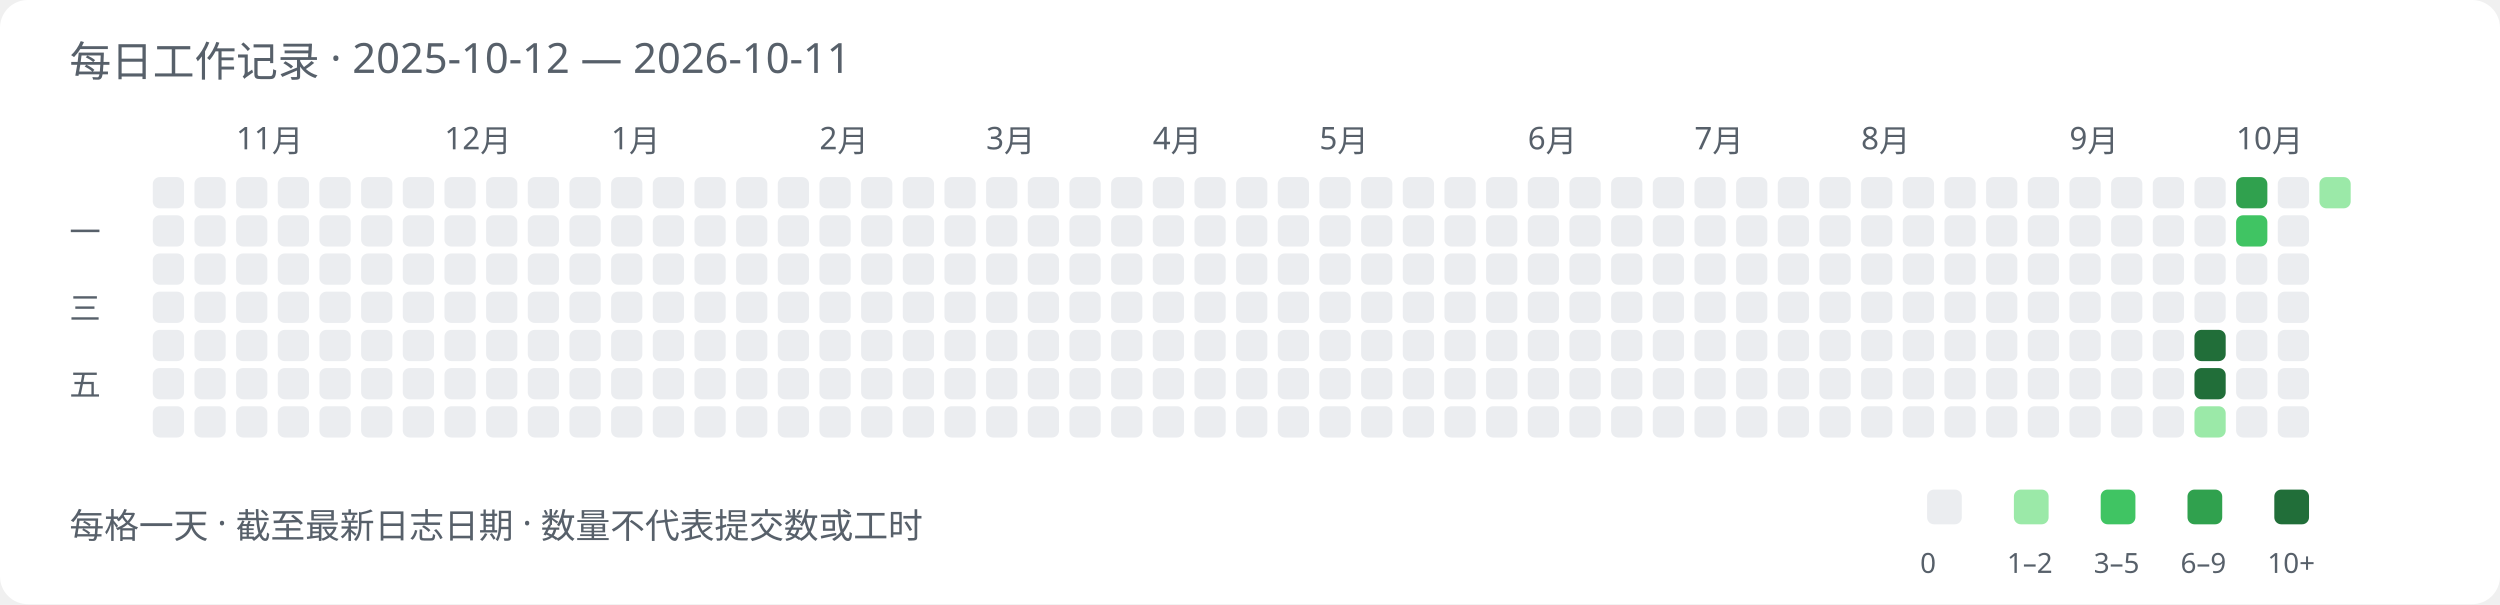
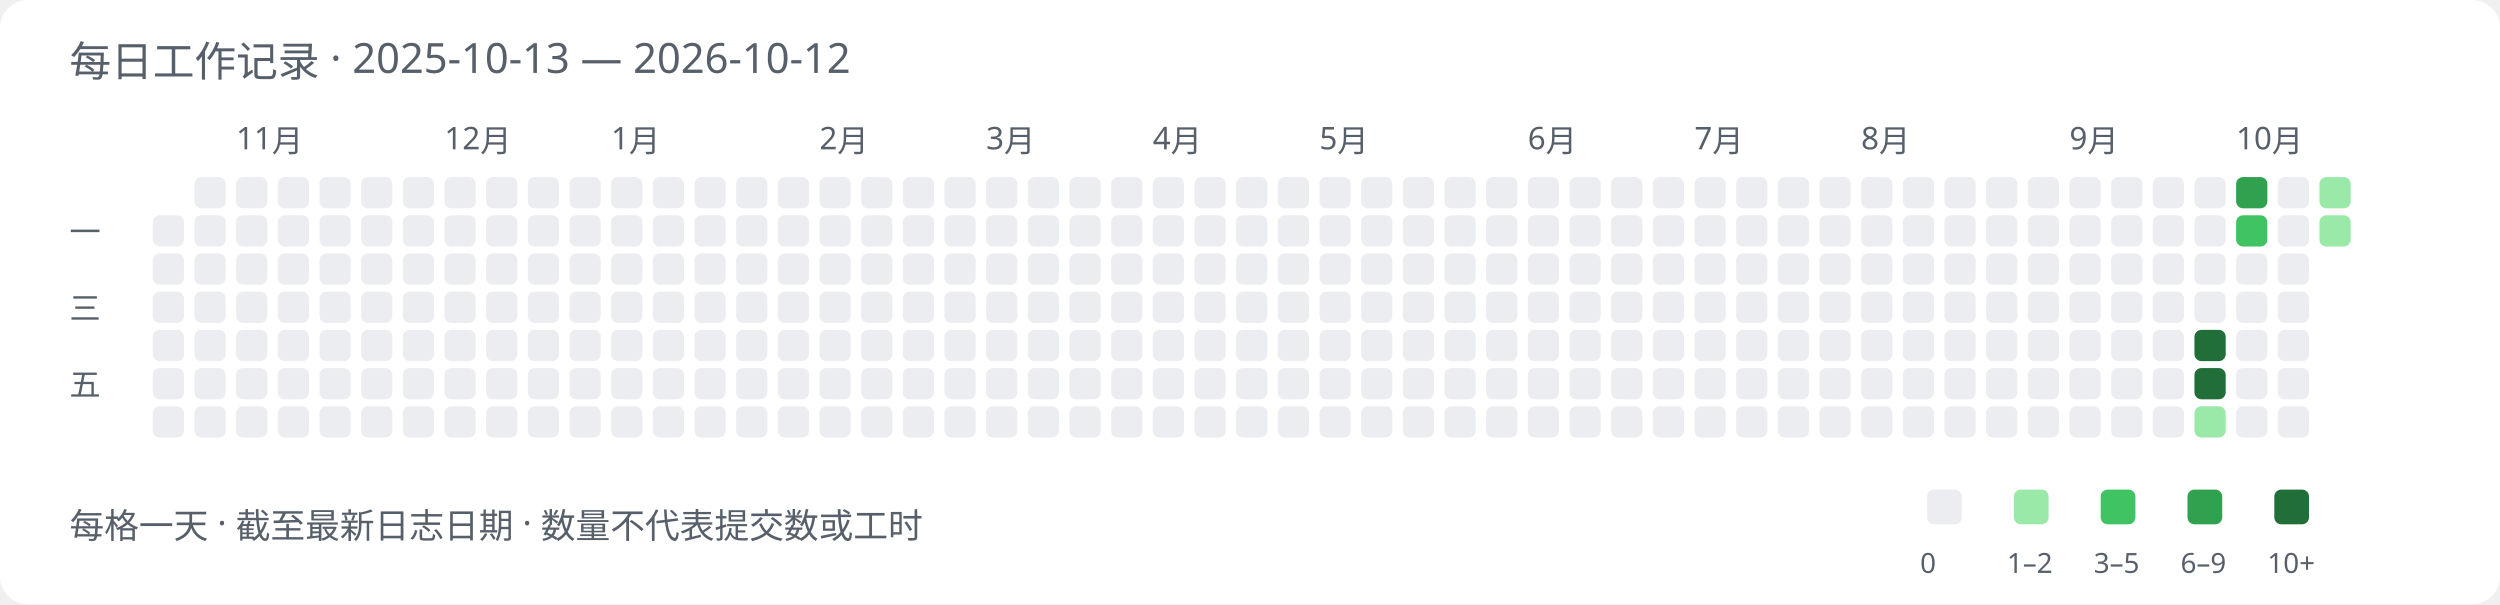
<svg xmlns="http://www.w3.org/2000/svg" width="720" height="174" viewBox="0 0 720 174" role="img" aria-label="每日开发记录全年贡献格">
  <rect width="100%" height="100%" rx="8" fill="#fff" />
  <g font-family="system-ui, sans-serif">
-     <text x="20" y="22" font-size="12" fill="#57606a">每日工作记录 · 2025-10-12 — 2026-10-11</text>
+     <text x="20" y="22" font-size="12" fill="#57606a">每日工作记录 · 2025-10-13 — 2026-10-12</text>
    <text x="20" y="70" font-size="9" fill="#57606a">一</text>
    <text x="20" y="92" font-size="9" fill="#57606a">三</text>
    <text x="20" y="114" font-size="9" fill="#57606a">五</text>
-     <rect data-date="2025-10-12" data-count="0" x="44" y="51" width="9" height="9" rx="2" fill="#ebedf0" />
    <rect data-date="2025-10-13" data-count="0" x="44" y="62" width="9" height="9" rx="2" fill="#ebedf0" />
    <rect data-date="2025-10-14" data-count="0" x="44" y="73" width="9" height="9" rx="2" fill="#ebedf0" />
    <rect data-date="2025-10-15" data-count="0" x="44" y="84" width="9" height="9" rx="2" fill="#ebedf0" />
    <rect data-date="2025-10-16" data-count="0" x="44" y="95" width="9" height="9" rx="2" fill="#ebedf0" />
    <rect data-date="2025-10-17" data-count="0" x="44" y="106" width="9" height="9" rx="2" fill="#ebedf0" />
    <rect data-date="2025-10-18" data-count="0" x="44" y="117" width="9" height="9" rx="2" fill="#ebedf0" />
    <rect data-date="2025-10-19" data-count="0" x="56" y="51" width="9" height="9" rx="2" fill="#ebedf0" />
    <rect data-date="2025-10-20" data-count="0" x="56" y="62" width="9" height="9" rx="2" fill="#ebedf0" />
    <rect data-date="2025-10-21" data-count="0" x="56" y="73" width="9" height="9" rx="2" fill="#ebedf0" />
    <rect data-date="2025-10-22" data-count="0" x="56" y="84" width="9" height="9" rx="2" fill="#ebedf0" />
    <rect data-date="2025-10-23" data-count="0" x="56" y="95" width="9" height="9" rx="2" fill="#ebedf0" />
    <rect data-date="2025-10-24" data-count="0" x="56" y="106" width="9" height="9" rx="2" fill="#ebedf0" />
    <rect data-date="2025-10-25" data-count="0" x="56" y="117" width="9" height="9" rx="2" fill="#ebedf0" />
    <rect data-date="2025-10-26" data-count="0" x="68" y="51" width="9" height="9" rx="2" fill="#ebedf0" />
    <rect data-date="2025-10-27" data-count="0" x="68" y="62" width="9" height="9" rx="2" fill="#ebedf0" />
    <rect data-date="2025-10-28" data-count="0" x="68" y="73" width="9" height="9" rx="2" fill="#ebedf0" />
    <rect data-date="2025-10-29" data-count="0" x="68" y="84" width="9" height="9" rx="2" fill="#ebedf0" />
    <rect data-date="2025-10-30" data-count="0" x="68" y="95" width="9" height="9" rx="2" fill="#ebedf0" />
    <rect data-date="2025-10-31" data-count="0" x="68" y="106" width="9" height="9" rx="2" fill="#ebedf0" />
    <text x="68" y="43" font-size="9" fill="#57606a">11月</text>
    <rect data-date="2025-11-01" data-count="0" x="68" y="117" width="9" height="9" rx="2" fill="#ebedf0" />
    <rect data-date="2025-11-02" data-count="0" x="80" y="51" width="9" height="9" rx="2" fill="#ebedf0" />
    <rect data-date="2025-11-03" data-count="0" x="80" y="62" width="9" height="9" rx="2" fill="#ebedf0" />
    <rect data-date="2025-11-04" data-count="0" x="80" y="73" width="9" height="9" rx="2" fill="#ebedf0" />
    <rect data-date="2025-11-05" data-count="0" x="80" y="84" width="9" height="9" rx="2" fill="#ebedf0" />
    <rect data-date="2025-11-06" data-count="0" x="80" y="95" width="9" height="9" rx="2" fill="#ebedf0" />
    <rect data-date="2025-11-07" data-count="0" x="80" y="106" width="9" height="9" rx="2" fill="#ebedf0" />
    <rect data-date="2025-11-08" data-count="0" x="80" y="117" width="9" height="9" rx="2" fill="#ebedf0" />
    <rect data-date="2025-11-09" data-count="0" x="92" y="51" width="9" height="9" rx="2" fill="#ebedf0" />
    <rect data-date="2025-11-10" data-count="0" x="92" y="62" width="9" height="9" rx="2" fill="#ebedf0" />
    <rect data-date="2025-11-11" data-count="0" x="92" y="73" width="9" height="9" rx="2" fill="#ebedf0" />
    <rect data-date="2025-11-12" data-count="0" x="92" y="84" width="9" height="9" rx="2" fill="#ebedf0" />
    <rect data-date="2025-11-13" data-count="0" x="92" y="95" width="9" height="9" rx="2" fill="#ebedf0" />
    <rect data-date="2025-11-14" data-count="0" x="92" y="106" width="9" height="9" rx="2" fill="#ebedf0" />
    <rect data-date="2025-11-15" data-count="0" x="92" y="117" width="9" height="9" rx="2" fill="#ebedf0" />
    <rect data-date="2025-11-16" data-count="0" x="104" y="51" width="9" height="9" rx="2" fill="#ebedf0" />
    <rect data-date="2025-11-17" data-count="0" x="104" y="62" width="9" height="9" rx="2" fill="#ebedf0" />
    <rect data-date="2025-11-18" data-count="0" x="104" y="73" width="9" height="9" rx="2" fill="#ebedf0" />
    <rect data-date="2025-11-19" data-count="0" x="104" y="84" width="9" height="9" rx="2" fill="#ebedf0" />
    <rect data-date="2025-11-20" data-count="0" x="104" y="95" width="9" height="9" rx="2" fill="#ebedf0" />
    <rect data-date="2025-11-21" data-count="0" x="104" y="106" width="9" height="9" rx="2" fill="#ebedf0" />
    <rect data-date="2025-11-22" data-count="0" x="104" y="117" width="9" height="9" rx="2" fill="#ebedf0" />
    <rect data-date="2025-11-23" data-count="0" x="116" y="51" width="9" height="9" rx="2" fill="#ebedf0" />
    <rect data-date="2025-11-24" data-count="0" x="116" y="62" width="9" height="9" rx="2" fill="#ebedf0" />
    <rect data-date="2025-11-25" data-count="0" x="116" y="73" width="9" height="9" rx="2" fill="#ebedf0" />
    <rect data-date="2025-11-26" data-count="0" x="116" y="84" width="9" height="9" rx="2" fill="#ebedf0" />
    <rect data-date="2025-11-27" data-count="0" x="116" y="95" width="9" height="9" rx="2" fill="#ebedf0" />
    <rect data-date="2025-11-28" data-count="0" x="116" y="106" width="9" height="9" rx="2" fill="#ebedf0" />
    <rect data-date="2025-11-29" data-count="0" x="116" y="117" width="9" height="9" rx="2" fill="#ebedf0" />
    <rect data-date="2025-11-30" data-count="0" x="128" y="51" width="9" height="9" rx="2" fill="#ebedf0" />
    <text x="128" y="43" font-size="9" fill="#57606a">12月</text>
    <rect data-date="2025-12-01" data-count="0" x="128" y="62" width="9" height="9" rx="2" fill="#ebedf0" />
    <rect data-date="2025-12-02" data-count="0" x="128" y="73" width="9" height="9" rx="2" fill="#ebedf0" />
    <rect data-date="2025-12-03" data-count="0" x="128" y="84" width="9" height="9" rx="2" fill="#ebedf0" />
    <rect data-date="2025-12-04" data-count="0" x="128" y="95" width="9" height="9" rx="2" fill="#ebedf0" />
    <rect data-date="2025-12-05" data-count="0" x="128" y="106" width="9" height="9" rx="2" fill="#ebedf0" />
    <rect data-date="2025-12-06" data-count="0" x="128" y="117" width="9" height="9" rx="2" fill="#ebedf0" />
    <rect data-date="2025-12-07" data-count="0" x="140" y="51" width="9" height="9" rx="2" fill="#ebedf0" />
    <rect data-date="2025-12-08" data-count="0" x="140" y="62" width="9" height="9" rx="2" fill="#ebedf0" />
    <rect data-date="2025-12-09" data-count="0" x="140" y="73" width="9" height="9" rx="2" fill="#ebedf0" />
    <rect data-date="2025-12-10" data-count="0" x="140" y="84" width="9" height="9" rx="2" fill="#ebedf0" />
    <rect data-date="2025-12-11" data-count="0" x="140" y="95" width="9" height="9" rx="2" fill="#ebedf0" />
    <rect data-date="2025-12-12" data-count="0" x="140" y="106" width="9" height="9" rx="2" fill="#ebedf0" />
    <rect data-date="2025-12-13" data-count="0" x="140" y="117" width="9" height="9" rx="2" fill="#ebedf0" />
    <rect data-date="2025-12-14" data-count="0" x="152" y="51" width="9" height="9" rx="2" fill="#ebedf0" />
    <rect data-date="2025-12-15" data-count="0" x="152" y="62" width="9" height="9" rx="2" fill="#ebedf0" />
    <rect data-date="2025-12-16" data-count="0" x="152" y="73" width="9" height="9" rx="2" fill="#ebedf0" />
    <rect data-date="2025-12-17" data-count="0" x="152" y="84" width="9" height="9" rx="2" fill="#ebedf0" />
    <rect data-date="2025-12-18" data-count="0" x="152" y="95" width="9" height="9" rx="2" fill="#ebedf0" />
    <rect data-date="2025-12-19" data-count="0" x="152" y="106" width="9" height="9" rx="2" fill="#ebedf0" />
    <rect data-date="2025-12-20" data-count="0" x="152" y="117" width="9" height="9" rx="2" fill="#ebedf0" />
    <rect data-date="2025-12-21" data-count="0" x="164" y="51" width="9" height="9" rx="2" fill="#ebedf0" />
    <rect data-date="2025-12-22" data-count="0" x="164" y="62" width="9" height="9" rx="2" fill="#ebedf0" />
    <rect data-date="2025-12-23" data-count="0" x="164" y="73" width="9" height="9" rx="2" fill="#ebedf0" />
    <rect data-date="2025-12-24" data-count="0" x="164" y="84" width="9" height="9" rx="2" fill="#ebedf0" />
    <rect data-date="2025-12-25" data-count="0" x="164" y="95" width="9" height="9" rx="2" fill="#ebedf0" />
    <rect data-date="2025-12-26" data-count="0" x="164" y="106" width="9" height="9" rx="2" fill="#ebedf0" />
    <rect data-date="2025-12-27" data-count="0" x="164" y="117" width="9" height="9" rx="2" fill="#ebedf0" />
    <rect data-date="2025-12-28" data-count="0" x="176" y="51" width="9" height="9" rx="2" fill="#ebedf0" />
    <rect data-date="2025-12-29" data-count="0" x="176" y="62" width="9" height="9" rx="2" fill="#ebedf0" />
    <rect data-date="2025-12-30" data-count="0" x="176" y="73" width="9" height="9" rx="2" fill="#ebedf0" />
    <rect data-date="2025-12-31" data-count="0" x="176" y="84" width="9" height="9" rx="2" fill="#ebedf0" />
    <text x="176" y="43" font-size="9" fill="#57606a">1月</text>
    <rect data-date="2026-01-01" data-count="0" x="176" y="95" width="9" height="9" rx="2" fill="#ebedf0" />
    <rect data-date="2026-01-02" data-count="0" x="176" y="106" width="9" height="9" rx="2" fill="#ebedf0" />
    <rect data-date="2026-01-03" data-count="0" x="176" y="117" width="9" height="9" rx="2" fill="#ebedf0" />
    <rect data-date="2026-01-04" data-count="0" x="188" y="51" width="9" height="9" rx="2" fill="#ebedf0" />
    <rect data-date="2026-01-05" data-count="0" x="188" y="62" width="9" height="9" rx="2" fill="#ebedf0" />
    <rect data-date="2026-01-06" data-count="0" x="188" y="73" width="9" height="9" rx="2" fill="#ebedf0" />
    <rect data-date="2026-01-07" data-count="0" x="188" y="84" width="9" height="9" rx="2" fill="#ebedf0" />
    <rect data-date="2026-01-08" data-count="0" x="188" y="95" width="9" height="9" rx="2" fill="#ebedf0" />
    <rect data-date="2026-01-09" data-count="0" x="188" y="106" width="9" height="9" rx="2" fill="#ebedf0" />
    <rect data-date="2026-01-10" data-count="0" x="188" y="117" width="9" height="9" rx="2" fill="#ebedf0" />
    <rect data-date="2026-01-11" data-count="0" x="200" y="51" width="9" height="9" rx="2" fill="#ebedf0" />
    <rect data-date="2026-01-12" data-count="0" x="200" y="62" width="9" height="9" rx="2" fill="#ebedf0" />
    <rect data-date="2026-01-13" data-count="0" x="200" y="73" width="9" height="9" rx="2" fill="#ebedf0" />
    <rect data-date="2026-01-14" data-count="0" x="200" y="84" width="9" height="9" rx="2" fill="#ebedf0" />
    <rect data-date="2026-01-15" data-count="0" x="200" y="95" width="9" height="9" rx="2" fill="#ebedf0" />
    <rect data-date="2026-01-16" data-count="0" x="200" y="106" width="9" height="9" rx="2" fill="#ebedf0" />
    <rect data-date="2026-01-17" data-count="0" x="200" y="117" width="9" height="9" rx="2" fill="#ebedf0" />
    <rect data-date="2026-01-18" data-count="0" x="212" y="51" width="9" height="9" rx="2" fill="#ebedf0" />
    <rect data-date="2026-01-19" data-count="0" x="212" y="62" width="9" height="9" rx="2" fill="#ebedf0" />
    <rect data-date="2026-01-20" data-count="0" x="212" y="73" width="9" height="9" rx="2" fill="#ebedf0" />
    <rect data-date="2026-01-21" data-count="0" x="212" y="84" width="9" height="9" rx="2" fill="#ebedf0" />
    <rect data-date="2026-01-22" data-count="0" x="212" y="95" width="9" height="9" rx="2" fill="#ebedf0" />
    <rect data-date="2026-01-23" data-count="0" x="212" y="106" width="9" height="9" rx="2" fill="#ebedf0" />
    <rect data-date="2026-01-24" data-count="0" x="212" y="117" width="9" height="9" rx="2" fill="#ebedf0" />
    <rect data-date="2026-01-25" data-count="0" x="224" y="51" width="9" height="9" rx="2" fill="#ebedf0" />
    <rect data-date="2026-01-26" data-count="0" x="224" y="62" width="9" height="9" rx="2" fill="#ebedf0" />
    <rect data-date="2026-01-27" data-count="0" x="224" y="73" width="9" height="9" rx="2" fill="#ebedf0" />
    <rect data-date="2026-01-28" data-count="0" x="224" y="84" width="9" height="9" rx="2" fill="#ebedf0" />
    <rect data-date="2026-01-29" data-count="0" x="224" y="95" width="9" height="9" rx="2" fill="#ebedf0" />
    <rect data-date="2026-01-30" data-count="0" x="224" y="106" width="9" height="9" rx="2" fill="#ebedf0" />
    <rect data-date="2026-01-31" data-count="0" x="224" y="117" width="9" height="9" rx="2" fill="#ebedf0" />
    <text x="236" y="43" font-size="9" fill="#57606a">2月</text>
    <rect data-date="2026-02-01" data-count="0" x="236" y="51" width="9" height="9" rx="2" fill="#ebedf0" />
    <rect data-date="2026-02-02" data-count="0" x="236" y="62" width="9" height="9" rx="2" fill="#ebedf0" />
    <rect data-date="2026-02-03" data-count="0" x="236" y="73" width="9" height="9" rx="2" fill="#ebedf0" />
    <rect data-date="2026-02-04" data-count="0" x="236" y="84" width="9" height="9" rx="2" fill="#ebedf0" />
    <rect data-date="2026-02-05" data-count="0" x="236" y="95" width="9" height="9" rx="2" fill="#ebedf0" />
    <rect data-date="2026-02-06" data-count="0" x="236" y="106" width="9" height="9" rx="2" fill="#ebedf0" />
    <rect data-date="2026-02-07" data-count="0" x="236" y="117" width="9" height="9" rx="2" fill="#ebedf0" />
    <rect data-date="2026-02-08" data-count="0" x="248" y="51" width="9" height="9" rx="2" fill="#ebedf0" />
    <rect data-date="2026-02-09" data-count="0" x="248" y="62" width="9" height="9" rx="2" fill="#ebedf0" />
    <rect data-date="2026-02-10" data-count="0" x="248" y="73" width="9" height="9" rx="2" fill="#ebedf0" />
    <rect data-date="2026-02-11" data-count="0" x="248" y="84" width="9" height="9" rx="2" fill="#ebedf0" />
    <rect data-date="2026-02-12" data-count="0" x="248" y="95" width="9" height="9" rx="2" fill="#ebedf0" />
    <rect data-date="2026-02-13" data-count="0" x="248" y="106" width="9" height="9" rx="2" fill="#ebedf0" />
    <rect data-date="2026-02-14" data-count="0" x="248" y="117" width="9" height="9" rx="2" fill="#ebedf0" />
    <rect data-date="2026-02-15" data-count="0" x="260" y="51" width="9" height="9" rx="2" fill="#ebedf0" />
    <rect data-date="2026-02-16" data-count="0" x="260" y="62" width="9" height="9" rx="2" fill="#ebedf0" />
    <rect data-date="2026-02-17" data-count="0" x="260" y="73" width="9" height="9" rx="2" fill="#ebedf0" />
    <rect data-date="2026-02-18" data-count="0" x="260" y="84" width="9" height="9" rx="2" fill="#ebedf0" />
    <rect data-date="2026-02-19" data-count="0" x="260" y="95" width="9" height="9" rx="2" fill="#ebedf0" />
    <rect data-date="2026-02-20" data-count="0" x="260" y="106" width="9" height="9" rx="2" fill="#ebedf0" />
    <rect data-date="2026-02-21" data-count="0" x="260" y="117" width="9" height="9" rx="2" fill="#ebedf0" />
    <rect data-date="2026-02-22" data-count="0" x="272" y="51" width="9" height="9" rx="2" fill="#ebedf0" />
    <rect data-date="2026-02-23" data-count="0" x="272" y="62" width="9" height="9" rx="2" fill="#ebedf0" />
    <rect data-date="2026-02-24" data-count="0" x="272" y="73" width="9" height="9" rx="2" fill="#ebedf0" />
    <rect data-date="2026-02-25" data-count="0" x="272" y="84" width="9" height="9" rx="2" fill="#ebedf0" />
    <rect data-date="2026-02-26" data-count="0" x="272" y="95" width="9" height="9" rx="2" fill="#ebedf0" />
    <rect data-date="2026-02-27" data-count="0" x="272" y="106" width="9" height="9" rx="2" fill="#ebedf0" />
    <rect data-date="2026-02-28" data-count="0" x="272" y="117" width="9" height="9" rx="2" fill="#ebedf0" />
    <text x="284" y="43" font-size="9" fill="#57606a">3月</text>
    <rect data-date="2026-03-01" data-count="0" x="284" y="51" width="9" height="9" rx="2" fill="#ebedf0" />
    <rect data-date="2026-03-02" data-count="0" x="284" y="62" width="9" height="9" rx="2" fill="#ebedf0" />
    <rect data-date="2026-03-03" data-count="0" x="284" y="73" width="9" height="9" rx="2" fill="#ebedf0" />
    <rect data-date="2026-03-04" data-count="0" x="284" y="84" width="9" height="9" rx="2" fill="#ebedf0" />
    <rect data-date="2026-03-05" data-count="0" x="284" y="95" width="9" height="9" rx="2" fill="#ebedf0" />
    <rect data-date="2026-03-06" data-count="0" x="284" y="106" width="9" height="9" rx="2" fill="#ebedf0" />
    <rect data-date="2026-03-07" data-count="0" x="284" y="117" width="9" height="9" rx="2" fill="#ebedf0" />
    <rect data-date="2026-03-08" data-count="0" x="296" y="51" width="9" height="9" rx="2" fill="#ebedf0" />
    <rect data-date="2026-03-09" data-count="0" x="296" y="62" width="9" height="9" rx="2" fill="#ebedf0" />
    <rect data-date="2026-03-10" data-count="0" x="296" y="73" width="9" height="9" rx="2" fill="#ebedf0" />
    <rect data-date="2026-03-11" data-count="0" x="296" y="84" width="9" height="9" rx="2" fill="#ebedf0" />
    <rect data-date="2026-03-12" data-count="0" x="296" y="95" width="9" height="9" rx="2" fill="#ebedf0" />
    <rect data-date="2026-03-13" data-count="0" x="296" y="106" width="9" height="9" rx="2" fill="#ebedf0" />
    <rect data-date="2026-03-14" data-count="0" x="296" y="117" width="9" height="9" rx="2" fill="#ebedf0" />
    <rect data-date="2026-03-15" data-count="0" x="308" y="51" width="9" height="9" rx="2" fill="#ebedf0" />
    <rect data-date="2026-03-16" data-count="0" x="308" y="62" width="9" height="9" rx="2" fill="#ebedf0" />
    <rect data-date="2026-03-17" data-count="0" x="308" y="73" width="9" height="9" rx="2" fill="#ebedf0" />
    <rect data-date="2026-03-18" data-count="0" x="308" y="84" width="9" height="9" rx="2" fill="#ebedf0" />
    <rect data-date="2026-03-19" data-count="0" x="308" y="95" width="9" height="9" rx="2" fill="#ebedf0" />
    <rect data-date="2026-03-20" data-count="0" x="308" y="106" width="9" height="9" rx="2" fill="#ebedf0" />
    <rect data-date="2026-03-21" data-count="0" x="308" y="117" width="9" height="9" rx="2" fill="#ebedf0" />
    <rect data-date="2026-03-22" data-count="0" x="320" y="51" width="9" height="9" rx="2" fill="#ebedf0" />
    <rect data-date="2026-03-23" data-count="0" x="320" y="62" width="9" height="9" rx="2" fill="#ebedf0" />
    <rect data-date="2026-03-24" data-count="0" x="320" y="73" width="9" height="9" rx="2" fill="#ebedf0" />
    <rect data-date="2026-03-25" data-count="0" x="320" y="84" width="9" height="9" rx="2" fill="#ebedf0" />
    <rect data-date="2026-03-26" data-count="0" x="320" y="95" width="9" height="9" rx="2" fill="#ebedf0" />
    <rect data-date="2026-03-27" data-count="0" x="320" y="106" width="9" height="9" rx="2" fill="#ebedf0" />
    <rect data-date="2026-03-28" data-count="0" x="320" y="117" width="9" height="9" rx="2" fill="#ebedf0" />
    <rect data-date="2026-03-29" data-count="0" x="332" y="51" width="9" height="9" rx="2" fill="#ebedf0" />
    <rect data-date="2026-03-30" data-count="0" x="332" y="62" width="9" height="9" rx="2" fill="#ebedf0" />
    <rect data-date="2026-03-31" data-count="0" x="332" y="73" width="9" height="9" rx="2" fill="#ebedf0" />
    <text x="332" y="43" font-size="9" fill="#57606a">4月</text>
    <rect data-date="2026-04-01" data-count="0" x="332" y="84" width="9" height="9" rx="2" fill="#ebedf0" />
    <rect data-date="2026-04-02" data-count="0" x="332" y="95" width="9" height="9" rx="2" fill="#ebedf0" />
    <rect data-date="2026-04-03" data-count="0" x="332" y="106" width="9" height="9" rx="2" fill="#ebedf0" />
    <rect data-date="2026-04-04" data-count="0" x="332" y="117" width="9" height="9" rx="2" fill="#ebedf0" />
    <rect data-date="2026-04-05" data-count="0" x="344" y="51" width="9" height="9" rx="2" fill="#ebedf0" />
    <rect data-date="2026-04-06" data-count="0" x="344" y="62" width="9" height="9" rx="2" fill="#ebedf0" />
    <rect data-date="2026-04-07" data-count="0" x="344" y="73" width="9" height="9" rx="2" fill="#ebedf0" />
    <rect data-date="2026-04-08" data-count="0" x="344" y="84" width="9" height="9" rx="2" fill="#ebedf0" />
    <rect data-date="2026-04-09" data-count="0" x="344" y="95" width="9" height="9" rx="2" fill="#ebedf0" />
    <rect data-date="2026-04-10" data-count="0" x="344" y="106" width="9" height="9" rx="2" fill="#ebedf0" />
    <rect data-date="2026-04-11" data-count="0" x="344" y="117" width="9" height="9" rx="2" fill="#ebedf0" />
    <rect data-date="2026-04-12" data-count="0" x="356" y="51" width="9" height="9" rx="2" fill="#ebedf0" />
    <rect data-date="2026-04-13" data-count="0" x="356" y="62" width="9" height="9" rx="2" fill="#ebedf0" />
    <rect data-date="2026-04-14" data-count="0" x="356" y="73" width="9" height="9" rx="2" fill="#ebedf0" />
    <rect data-date="2026-04-15" data-count="0" x="356" y="84" width="9" height="9" rx="2" fill="#ebedf0" />
    <rect data-date="2026-04-16" data-count="0" x="356" y="95" width="9" height="9" rx="2" fill="#ebedf0" />
    <rect data-date="2026-04-17" data-count="0" x="356" y="106" width="9" height="9" rx="2" fill="#ebedf0" />
    <rect data-date="2026-04-18" data-count="0" x="356" y="117" width="9" height="9" rx="2" fill="#ebedf0" />
    <rect data-date="2026-04-19" data-count="0" x="368" y="51" width="9" height="9" rx="2" fill="#ebedf0" />
    <rect data-date="2026-04-20" data-count="0" x="368" y="62" width="9" height="9" rx="2" fill="#ebedf0" />
    <rect data-date="2026-04-21" data-count="0" x="368" y="73" width="9" height="9" rx="2" fill="#ebedf0" />
    <rect data-date="2026-04-22" data-count="0" x="368" y="84" width="9" height="9" rx="2" fill="#ebedf0" />
    <rect data-date="2026-04-23" data-count="0" x="368" y="95" width="9" height="9" rx="2" fill="#ebedf0" />
    <rect data-date="2026-04-24" data-count="0" x="368" y="106" width="9" height="9" rx="2" fill="#ebedf0" />
    <rect data-date="2026-04-25" data-count="0" x="368" y="117" width="9" height="9" rx="2" fill="#ebedf0" />
    <rect data-date="2026-04-26" data-count="0" x="380" y="51" width="9" height="9" rx="2" fill="#ebedf0" />
    <rect data-date="2026-04-27" data-count="0" x="380" y="62" width="9" height="9" rx="2" fill="#ebedf0" />
    <rect data-date="2026-04-28" data-count="0" x="380" y="73" width="9" height="9" rx="2" fill="#ebedf0" />
    <rect data-date="2026-04-29" data-count="0" x="380" y="84" width="9" height="9" rx="2" fill="#ebedf0" />
    <rect data-date="2026-04-30" data-count="0" x="380" y="95" width="9" height="9" rx="2" fill="#ebedf0" />
    <text x="380" y="43" font-size="9" fill="#57606a">5月</text>
    <rect data-date="2026-05-01" data-count="0" x="380" y="106" width="9" height="9" rx="2" fill="#ebedf0" />
    <rect data-date="2026-05-02" data-count="0" x="380" y="117" width="9" height="9" rx="2" fill="#ebedf0" />
    <rect data-date="2026-05-03" data-count="0" x="392" y="51" width="9" height="9" rx="2" fill="#ebedf0" />
    <rect data-date="2026-05-04" data-count="0" x="392" y="62" width="9" height="9" rx="2" fill="#ebedf0" />
    <rect data-date="2026-05-05" data-count="0" x="392" y="73" width="9" height="9" rx="2" fill="#ebedf0" />
    <rect data-date="2026-05-06" data-count="0" x="392" y="84" width="9" height="9" rx="2" fill="#ebedf0" />
    <rect data-date="2026-05-07" data-count="0" x="392" y="95" width="9" height="9" rx="2" fill="#ebedf0" />
    <rect data-date="2026-05-08" data-count="0" x="392" y="106" width="9" height="9" rx="2" fill="#ebedf0" />
    <rect data-date="2026-05-09" data-count="0" x="392" y="117" width="9" height="9" rx="2" fill="#ebedf0" />
    <rect data-date="2026-05-10" data-count="0" x="404" y="51" width="9" height="9" rx="2" fill="#ebedf0" />
    <rect data-date="2026-05-11" data-count="0" x="404" y="62" width="9" height="9" rx="2" fill="#ebedf0" />
    <rect data-date="2026-05-12" data-count="0" x="404" y="73" width="9" height="9" rx="2" fill="#ebedf0" />
    <rect data-date="2026-05-13" data-count="0" x="404" y="84" width="9" height="9" rx="2" fill="#ebedf0" />
    <rect data-date="2026-05-14" data-count="0" x="404" y="95" width="9" height="9" rx="2" fill="#ebedf0" />
    <rect data-date="2026-05-15" data-count="0" x="404" y="106" width="9" height="9" rx="2" fill="#ebedf0" />
    <rect data-date="2026-05-16" data-count="0" x="404" y="117" width="9" height="9" rx="2" fill="#ebedf0" />
    <rect data-date="2026-05-17" data-count="0" x="416" y="51" width="9" height="9" rx="2" fill="#ebedf0" />
    <rect data-date="2026-05-18" data-count="0" x="416" y="62" width="9" height="9" rx="2" fill="#ebedf0" />
    <rect data-date="2026-05-19" data-count="0" x="416" y="73" width="9" height="9" rx="2" fill="#ebedf0" />
    <rect data-date="2026-05-20" data-count="0" x="416" y="84" width="9" height="9" rx="2" fill="#ebedf0" />
    <rect data-date="2026-05-21" data-count="0" x="416" y="95" width="9" height="9" rx="2" fill="#ebedf0" />
    <rect data-date="2026-05-22" data-count="0" x="416" y="106" width="9" height="9" rx="2" fill="#ebedf0" />
    <rect data-date="2026-05-23" data-count="0" x="416" y="117" width="9" height="9" rx="2" fill="#ebedf0" />
    <rect data-date="2026-05-24" data-count="0" x="428" y="51" width="9" height="9" rx="2" fill="#ebedf0" />
    <rect data-date="2026-05-25" data-count="0" x="428" y="62" width="9" height="9" rx="2" fill="#ebedf0" />
    <rect data-date="2026-05-26" data-count="0" x="428" y="73" width="9" height="9" rx="2" fill="#ebedf0" />
    <rect data-date="2026-05-27" data-count="0" x="428" y="84" width="9" height="9" rx="2" fill="#ebedf0" />
    <rect data-date="2026-05-28" data-count="0" x="428" y="95" width="9" height="9" rx="2" fill="#ebedf0" />
    <rect data-date="2026-05-29" data-count="0" x="428" y="106" width="9" height="9" rx="2" fill="#ebedf0" />
    <rect data-date="2026-05-30" data-count="0" x="428" y="117" width="9" height="9" rx="2" fill="#ebedf0" />
    <rect data-date="2026-05-31" data-count="0" x="440" y="51" width="9" height="9" rx="2" fill="#ebedf0" />
    <text x="440" y="43" font-size="9" fill="#57606a">6月</text>
    <rect data-date="2026-06-01" data-count="0" x="440" y="62" width="9" height="9" rx="2" fill="#ebedf0" />
    <rect data-date="2026-06-02" data-count="0" x="440" y="73" width="9" height="9" rx="2" fill="#ebedf0" />
    <rect data-date="2026-06-03" data-count="0" x="440" y="84" width="9" height="9" rx="2" fill="#ebedf0" />
    <rect data-date="2026-06-04" data-count="0" x="440" y="95" width="9" height="9" rx="2" fill="#ebedf0" />
    <rect data-date="2026-06-05" data-count="0" x="440" y="106" width="9" height="9" rx="2" fill="#ebedf0" />
    <rect data-date="2026-06-06" data-count="0" x="440" y="117" width="9" height="9" rx="2" fill="#ebedf0" />
    <rect data-date="2026-06-07" data-count="0" x="452" y="51" width="9" height="9" rx="2" fill="#ebedf0" />
    <rect data-date="2026-06-08" data-count="0" x="452" y="62" width="9" height="9" rx="2" fill="#ebedf0" />
    <rect data-date="2026-06-09" data-count="0" x="452" y="73" width="9" height="9" rx="2" fill="#ebedf0" />
    <rect data-date="2026-06-10" data-count="0" x="452" y="84" width="9" height="9" rx="2" fill="#ebedf0" />
    <rect data-date="2026-06-11" data-count="0" x="452" y="95" width="9" height="9" rx="2" fill="#ebedf0" />
    <rect data-date="2026-06-12" data-count="0" x="452" y="106" width="9" height="9" rx="2" fill="#ebedf0" />
    <rect data-date="2026-06-13" data-count="0" x="452" y="117" width="9" height="9" rx="2" fill="#ebedf0" />
    <rect data-date="2026-06-14" data-count="0" x="464" y="51" width="9" height="9" rx="2" fill="#ebedf0" />
    <rect data-date="2026-06-15" data-count="0" x="464" y="62" width="9" height="9" rx="2" fill="#ebedf0" />
    <rect data-date="2026-06-16" data-count="0" x="464" y="73" width="9" height="9" rx="2" fill="#ebedf0" />
    <rect data-date="2026-06-17" data-count="0" x="464" y="84" width="9" height="9" rx="2" fill="#ebedf0" />
    <rect data-date="2026-06-18" data-count="0" x="464" y="95" width="9" height="9" rx="2" fill="#ebedf0" />
    <rect data-date="2026-06-19" data-count="0" x="464" y="106" width="9" height="9" rx="2" fill="#ebedf0" />
    <rect data-date="2026-06-20" data-count="0" x="464" y="117" width="9" height="9" rx="2" fill="#ebedf0" />
    <rect data-date="2026-06-21" data-count="0" x="476" y="51" width="9" height="9" rx="2" fill="#ebedf0" />
    <rect data-date="2026-06-22" data-count="0" x="476" y="62" width="9" height="9" rx="2" fill="#ebedf0" />
    <rect data-date="2026-06-23" data-count="0" x="476" y="73" width="9" height="9" rx="2" fill="#ebedf0" />
    <rect data-date="2026-06-24" data-count="0" x="476" y="84" width="9" height="9" rx="2" fill="#ebedf0" />
    <rect data-date="2026-06-25" data-count="0" x="476" y="95" width="9" height="9" rx="2" fill="#ebedf0" />
    <rect data-date="2026-06-26" data-count="0" x="476" y="106" width="9" height="9" rx="2" fill="#ebedf0" />
    <rect data-date="2026-06-27" data-count="0" x="476" y="117" width="9" height="9" rx="2" fill="#ebedf0" />
    <rect data-date="2026-06-28" data-count="0" x="488" y="51" width="9" height="9" rx="2" fill="#ebedf0" />
    <rect data-date="2026-06-29" data-count="0" x="488" y="62" width="9" height="9" rx="2" fill="#ebedf0" />
    <rect data-date="2026-06-30" data-count="0" x="488" y="73" width="9" height="9" rx="2" fill="#ebedf0" />
    <text x="488" y="43" font-size="9" fill="#57606a">7月</text>
    <rect data-date="2026-07-01" data-count="0" x="488" y="84" width="9" height="9" rx="2" fill="#ebedf0" />
    <rect data-date="2026-07-02" data-count="0" x="488" y="95" width="9" height="9" rx="2" fill="#ebedf0" />
    <rect data-date="2026-07-03" data-count="0" x="488" y="106" width="9" height="9" rx="2" fill="#ebedf0" />
    <rect data-date="2026-07-04" data-count="0" x="488" y="117" width="9" height="9" rx="2" fill="#ebedf0" />
    <rect data-date="2026-07-05" data-count="0" x="500" y="51" width="9" height="9" rx="2" fill="#ebedf0" />
    <rect data-date="2026-07-06" data-count="0" x="500" y="62" width="9" height="9" rx="2" fill="#ebedf0" />
    <rect data-date="2026-07-07" data-count="0" x="500" y="73" width="9" height="9" rx="2" fill="#ebedf0" />
    <rect data-date="2026-07-08" data-count="0" x="500" y="84" width="9" height="9" rx="2" fill="#ebedf0" />
    <rect data-date="2026-07-09" data-count="0" x="500" y="95" width="9" height="9" rx="2" fill="#ebedf0" />
    <rect data-date="2026-07-10" data-count="0" x="500" y="106" width="9" height="9" rx="2" fill="#ebedf0" />
    <rect data-date="2026-07-11" data-count="0" x="500" y="117" width="9" height="9" rx="2" fill="#ebedf0" />
    <rect data-date="2026-07-12" data-count="0" x="512" y="51" width="9" height="9" rx="2" fill="#ebedf0" />
    <rect data-date="2026-07-13" data-count="0" x="512" y="62" width="9" height="9" rx="2" fill="#ebedf0" />
    <rect data-date="2026-07-14" data-count="0" x="512" y="73" width="9" height="9" rx="2" fill="#ebedf0" />
    <rect data-date="2026-07-15" data-count="0" x="512" y="84" width="9" height="9" rx="2" fill="#ebedf0" />
    <rect data-date="2026-07-16" data-count="0" x="512" y="95" width="9" height="9" rx="2" fill="#ebedf0" />
    <rect data-date="2026-07-17" data-count="0" x="512" y="106" width="9" height="9" rx="2" fill="#ebedf0" />
    <rect data-date="2026-07-18" data-count="0" x="512" y="117" width="9" height="9" rx="2" fill="#ebedf0" />
    <rect data-date="2026-07-19" data-count="0" x="524" y="51" width="9" height="9" rx="2" fill="#ebedf0" />
    <rect data-date="2026-07-20" data-count="0" x="524" y="62" width="9" height="9" rx="2" fill="#ebedf0" />
    <rect data-date="2026-07-21" data-count="0" x="524" y="73" width="9" height="9" rx="2" fill="#ebedf0" />
    <rect data-date="2026-07-22" data-count="0" x="524" y="84" width="9" height="9" rx="2" fill="#ebedf0" />
    <rect data-date="2026-07-23" data-count="0" x="524" y="95" width="9" height="9" rx="2" fill="#ebedf0" />
    <rect data-date="2026-07-24" data-count="0" x="524" y="106" width="9" height="9" rx="2" fill="#ebedf0" />
    <rect data-date="2026-07-25" data-count="0" x="524" y="117" width="9" height="9" rx="2" fill="#ebedf0" />
    <rect data-date="2026-07-26" data-count="0" x="536" y="51" width="9" height="9" rx="2" fill="#ebedf0" />
    <rect data-date="2026-07-27" data-count="0" x="536" y="62" width="9" height="9" rx="2" fill="#ebedf0" />
    <rect data-date="2026-07-28" data-count="0" x="536" y="73" width="9" height="9" rx="2" fill="#ebedf0" />
    <rect data-date="2026-07-29" data-count="0" x="536" y="84" width="9" height="9" rx="2" fill="#ebedf0" />
    <rect data-date="2026-07-30" data-count="0" x="536" y="95" width="9" height="9" rx="2" fill="#ebedf0" />
    <rect data-date="2026-07-31" data-count="0" x="536" y="106" width="9" height="9" rx="2" fill="#ebedf0" />
    <text x="536" y="43" font-size="9" fill="#57606a">8月</text>
    <rect data-date="2026-08-01" data-count="0" x="536" y="117" width="9" height="9" rx="2" fill="#ebedf0" />
    <rect data-date="2026-08-02" data-count="0" x="548" y="51" width="9" height="9" rx="2" fill="#ebedf0" />
    <rect data-date="2026-08-03" data-count="0" x="548" y="62" width="9" height="9" rx="2" fill="#ebedf0" />
    <rect data-date="2026-08-04" data-count="0" x="548" y="73" width="9" height="9" rx="2" fill="#ebedf0" />
    <rect data-date="2026-08-05" data-count="0" x="548" y="84" width="9" height="9" rx="2" fill="#ebedf0" />
    <rect data-date="2026-08-06" data-count="0" x="548" y="95" width="9" height="9" rx="2" fill="#ebedf0" />
    <rect data-date="2026-08-07" data-count="0" x="548" y="106" width="9" height="9" rx="2" fill="#ebedf0" />
    <rect data-date="2026-08-08" data-count="0" x="548" y="117" width="9" height="9" rx="2" fill="#ebedf0" />
    <rect data-date="2026-08-09" data-count="0" x="560" y="51" width="9" height="9" rx="2" fill="#ebedf0" />
    <rect data-date="2026-08-10" data-count="0" x="560" y="62" width="9" height="9" rx="2" fill="#ebedf0" />
    <rect data-date="2026-08-11" data-count="0" x="560" y="73" width="9" height="9" rx="2" fill="#ebedf0" />
    <rect data-date="2026-08-12" data-count="0" x="560" y="84" width="9" height="9" rx="2" fill="#ebedf0" />
    <rect data-date="2026-08-13" data-count="0" x="560" y="95" width="9" height="9" rx="2" fill="#ebedf0" />
    <rect data-date="2026-08-14" data-count="0" x="560" y="106" width="9" height="9" rx="2" fill="#ebedf0" />
    <rect data-date="2026-08-15" data-count="0" x="560" y="117" width="9" height="9" rx="2" fill="#ebedf0" />
    <rect data-date="2026-08-16" data-count="0" x="572" y="51" width="9" height="9" rx="2" fill="#ebedf0" />
    <rect data-date="2026-08-17" data-count="0" x="572" y="62" width="9" height="9" rx="2" fill="#ebedf0" />
    <rect data-date="2026-08-18" data-count="0" x="572" y="73" width="9" height="9" rx="2" fill="#ebedf0" />
    <rect data-date="2026-08-19" data-count="0" x="572" y="84" width="9" height="9" rx="2" fill="#ebedf0" />
    <rect data-date="2026-08-20" data-count="0" x="572" y="95" width="9" height="9" rx="2" fill="#ebedf0" />
    <rect data-date="2026-08-21" data-count="0" x="572" y="106" width="9" height="9" rx="2" fill="#ebedf0" />
    <rect data-date="2026-08-22" data-count="0" x="572" y="117" width="9" height="9" rx="2" fill="#ebedf0" />
    <rect data-date="2026-08-23" data-count="0" x="584" y="51" width="9" height="9" rx="2" fill="#ebedf0" />
    <rect data-date="2026-08-24" data-count="0" x="584" y="62" width="9" height="9" rx="2" fill="#ebedf0" />
    <rect data-date="2026-08-25" data-count="0" x="584" y="73" width="9" height="9" rx="2" fill="#ebedf0" />
    <rect data-date="2026-08-26" data-count="0" x="584" y="84" width="9" height="9" rx="2" fill="#ebedf0" />
    <rect data-date="2026-08-27" data-count="0" x="584" y="95" width="9" height="9" rx="2" fill="#ebedf0" />
    <rect data-date="2026-08-28" data-count="0" x="584" y="106" width="9" height="9" rx="2" fill="#ebedf0" />
    <rect data-date="2026-08-29" data-count="0" x="584" y="117" width="9" height="9" rx="2" fill="#ebedf0" />
    <rect data-date="2026-08-30" data-count="0" x="596" y="51" width="9" height="9" rx="2" fill="#ebedf0" />
    <rect data-date="2026-08-31" data-count="0" x="596" y="62" width="9" height="9" rx="2" fill="#ebedf0" />
    <text x="596" y="43" font-size="9" fill="#57606a">9月</text>
    <rect data-date="2026-09-01" data-count="0" x="596" y="73" width="9" height="9" rx="2" fill="#ebedf0" />
    <rect data-date="2026-09-02" data-count="0" x="596" y="84" width="9" height="9" rx="2" fill="#ebedf0" />
    <rect data-date="2026-09-03" data-count="0" x="596" y="95" width="9" height="9" rx="2" fill="#ebedf0" />
    <rect data-date="2026-09-04" data-count="0" x="596" y="106" width="9" height="9" rx="2" fill="#ebedf0" />
    <rect data-date="2026-09-05" data-count="0" x="596" y="117" width="9" height="9" rx="2" fill="#ebedf0" />
    <rect data-date="2026-09-06" data-count="0" x="608" y="51" width="9" height="9" rx="2" fill="#ebedf0" />
    <rect data-date="2026-09-07" data-count="0" x="608" y="62" width="9" height="9" rx="2" fill="#ebedf0" />
    <rect data-date="2026-09-08" data-count="0" x="608" y="73" width="9" height="9" rx="2" fill="#ebedf0" />
    <rect data-date="2026-09-09" data-count="0" x="608" y="84" width="9" height="9" rx="2" fill="#ebedf0" />
    <rect data-date="2026-09-10" data-count="0" x="608" y="95" width="9" height="9" rx="2" fill="#ebedf0" />
    <rect data-date="2026-09-11" data-count="0" x="608" y="106" width="9" height="9" rx="2" fill="#ebedf0" />
    <rect data-date="2026-09-12" data-count="0" x="608" y="117" width="9" height="9" rx="2" fill="#ebedf0" />
    <rect data-date="2026-09-13" data-count="0" x="620" y="51" width="9" height="9" rx="2" fill="#ebedf0" />
    <rect data-date="2026-09-14" data-count="0" x="620" y="62" width="9" height="9" rx="2" fill="#ebedf0" />
    <rect data-date="2026-09-15" data-count="0" x="620" y="73" width="9" height="9" rx="2" fill="#ebedf0" />
    <rect data-date="2026-09-16" data-count="0" x="620" y="84" width="9" height="9" rx="2" fill="#ebedf0" />
    <rect data-date="2026-09-17" data-count="0" x="620" y="95" width="9" height="9" rx="2" fill="#ebedf0" />
    <rect data-date="2026-09-18" data-count="0" x="620" y="106" width="9" height="9" rx="2" fill="#ebedf0" />
    <rect data-date="2026-09-19" data-count="0" x="620" y="117" width="9" height="9" rx="2" fill="#ebedf0" />
    <rect data-date="2026-09-20" data-count="0" x="632" y="51" width="9" height="9" rx="2" fill="#ebedf0" />
    <rect data-date="2026-09-21" data-count="0" x="632" y="62" width="9" height="9" rx="2" fill="#ebedf0" />
    <rect data-date="2026-09-22" data-count="0" x="632" y="73" width="9" height="9" rx="2" fill="#ebedf0" />
    <rect data-date="2026-09-23" data-count="0" x="632" y="84" width="9" height="9" rx="2" fill="#ebedf0" />
    <rect data-date="2026-09-24" data-count="33" x="632" y="95" width="9" height="9" rx="2" fill="#216e39" />
    <rect data-date="2026-09-25" data-count="37" x="632" y="106" width="9" height="9" rx="2" fill="#216e39" />
    <rect data-date="2026-09-26" data-count="2" x="632" y="117" width="9" height="9" rx="2" fill="#9be9a8" />
    <rect data-date="2026-09-27" data-count="6" x="644" y="51" width="9" height="9" rx="2" fill="#30a14e" />
    <rect data-date="2026-09-28" data-count="5" x="644" y="62" width="9" height="9" rx="2" fill="#40c463" />
    <rect data-date="2026-09-29" data-count="0" x="644" y="73" width="9" height="9" rx="2" fill="#ebedf0" />
    <rect data-date="2026-09-30" data-count="0" x="644" y="84" width="9" height="9" rx="2" fill="#ebedf0" />
    <text x="644" y="43" font-size="9" fill="#57606a">10月</text>
    <rect data-date="2026-10-01" data-count="0" x="644" y="95" width="9" height="9" rx="2" fill="#ebedf0" />
    <rect data-date="2026-10-02" data-count="0" x="644" y="106" width="9" height="9" rx="2" fill="#ebedf0" />
    <rect data-date="2026-10-03" data-count="0" x="644" y="117" width="9" height="9" rx="2" fill="#ebedf0" />
    <rect data-date="2026-10-04" data-count="0" x="656" y="51" width="9" height="9" rx="2" fill="#ebedf0" />
    <rect data-date="2026-10-05" data-count="0" x="656" y="62" width="9" height="9" rx="2" fill="#ebedf0" />
    <rect data-date="2026-10-06" data-count="0" x="656" y="73" width="9" height="9" rx="2" fill="#ebedf0" />
    <rect data-date="2026-10-07" data-count="0" x="656" y="84" width="9" height="9" rx="2" fill="#ebedf0" />
    <rect data-date="2026-10-08" data-count="0" x="656" y="95" width="9" height="9" rx="2" fill="#ebedf0" />
    <rect data-date="2026-10-09" data-count="0" x="656" y="106" width="9" height="9" rx="2" fill="#ebedf0" />
    <rect data-date="2026-10-10" data-count="0" x="656" y="117" width="9" height="9" rx="2" fill="#ebedf0" />
    <rect data-date="2026-10-11" data-count="1" x="668" y="51" width="9" height="9" rx="2" fill="#9be9a8" />
+     <rect data-date="2026-10-12" data-count="1" x="668" y="62" width="9" height="9" rx="2" fill="#9be9a8" />
    <text x="20" y="155" font-size="10" fill="#57606a">每格一天 · 截至最新日志日期 · 数量不代表提交数或工时</text>
    <rect x="555" y="141" width="10" height="10" rx="2" fill="#ebedf0" />
    <text x="553" y="165" font-size="8" fill="#57606a">0</text>
    <rect x="580" y="141" width="10" height="10" rx="2" fill="#9be9a8" />
    <text x="578" y="165" font-size="8" fill="#57606a">1–2</text>
    <rect x="605" y="141" width="10" height="10" rx="2" fill="#40c463" />
    <text x="603" y="165" font-size="8" fill="#57606a">3–5</text>
    <rect x="630" y="141" width="10" height="10" rx="2" fill="#30a14e" />
    <text x="628" y="165" font-size="8" fill="#57606a">6–9</text>
    <rect x="655" y="141" width="10" height="10" rx="2" fill="#216e39" />
    <text x="653" y="165" font-size="8" fill="#57606a">10+</text>
  </g>
</svg>
